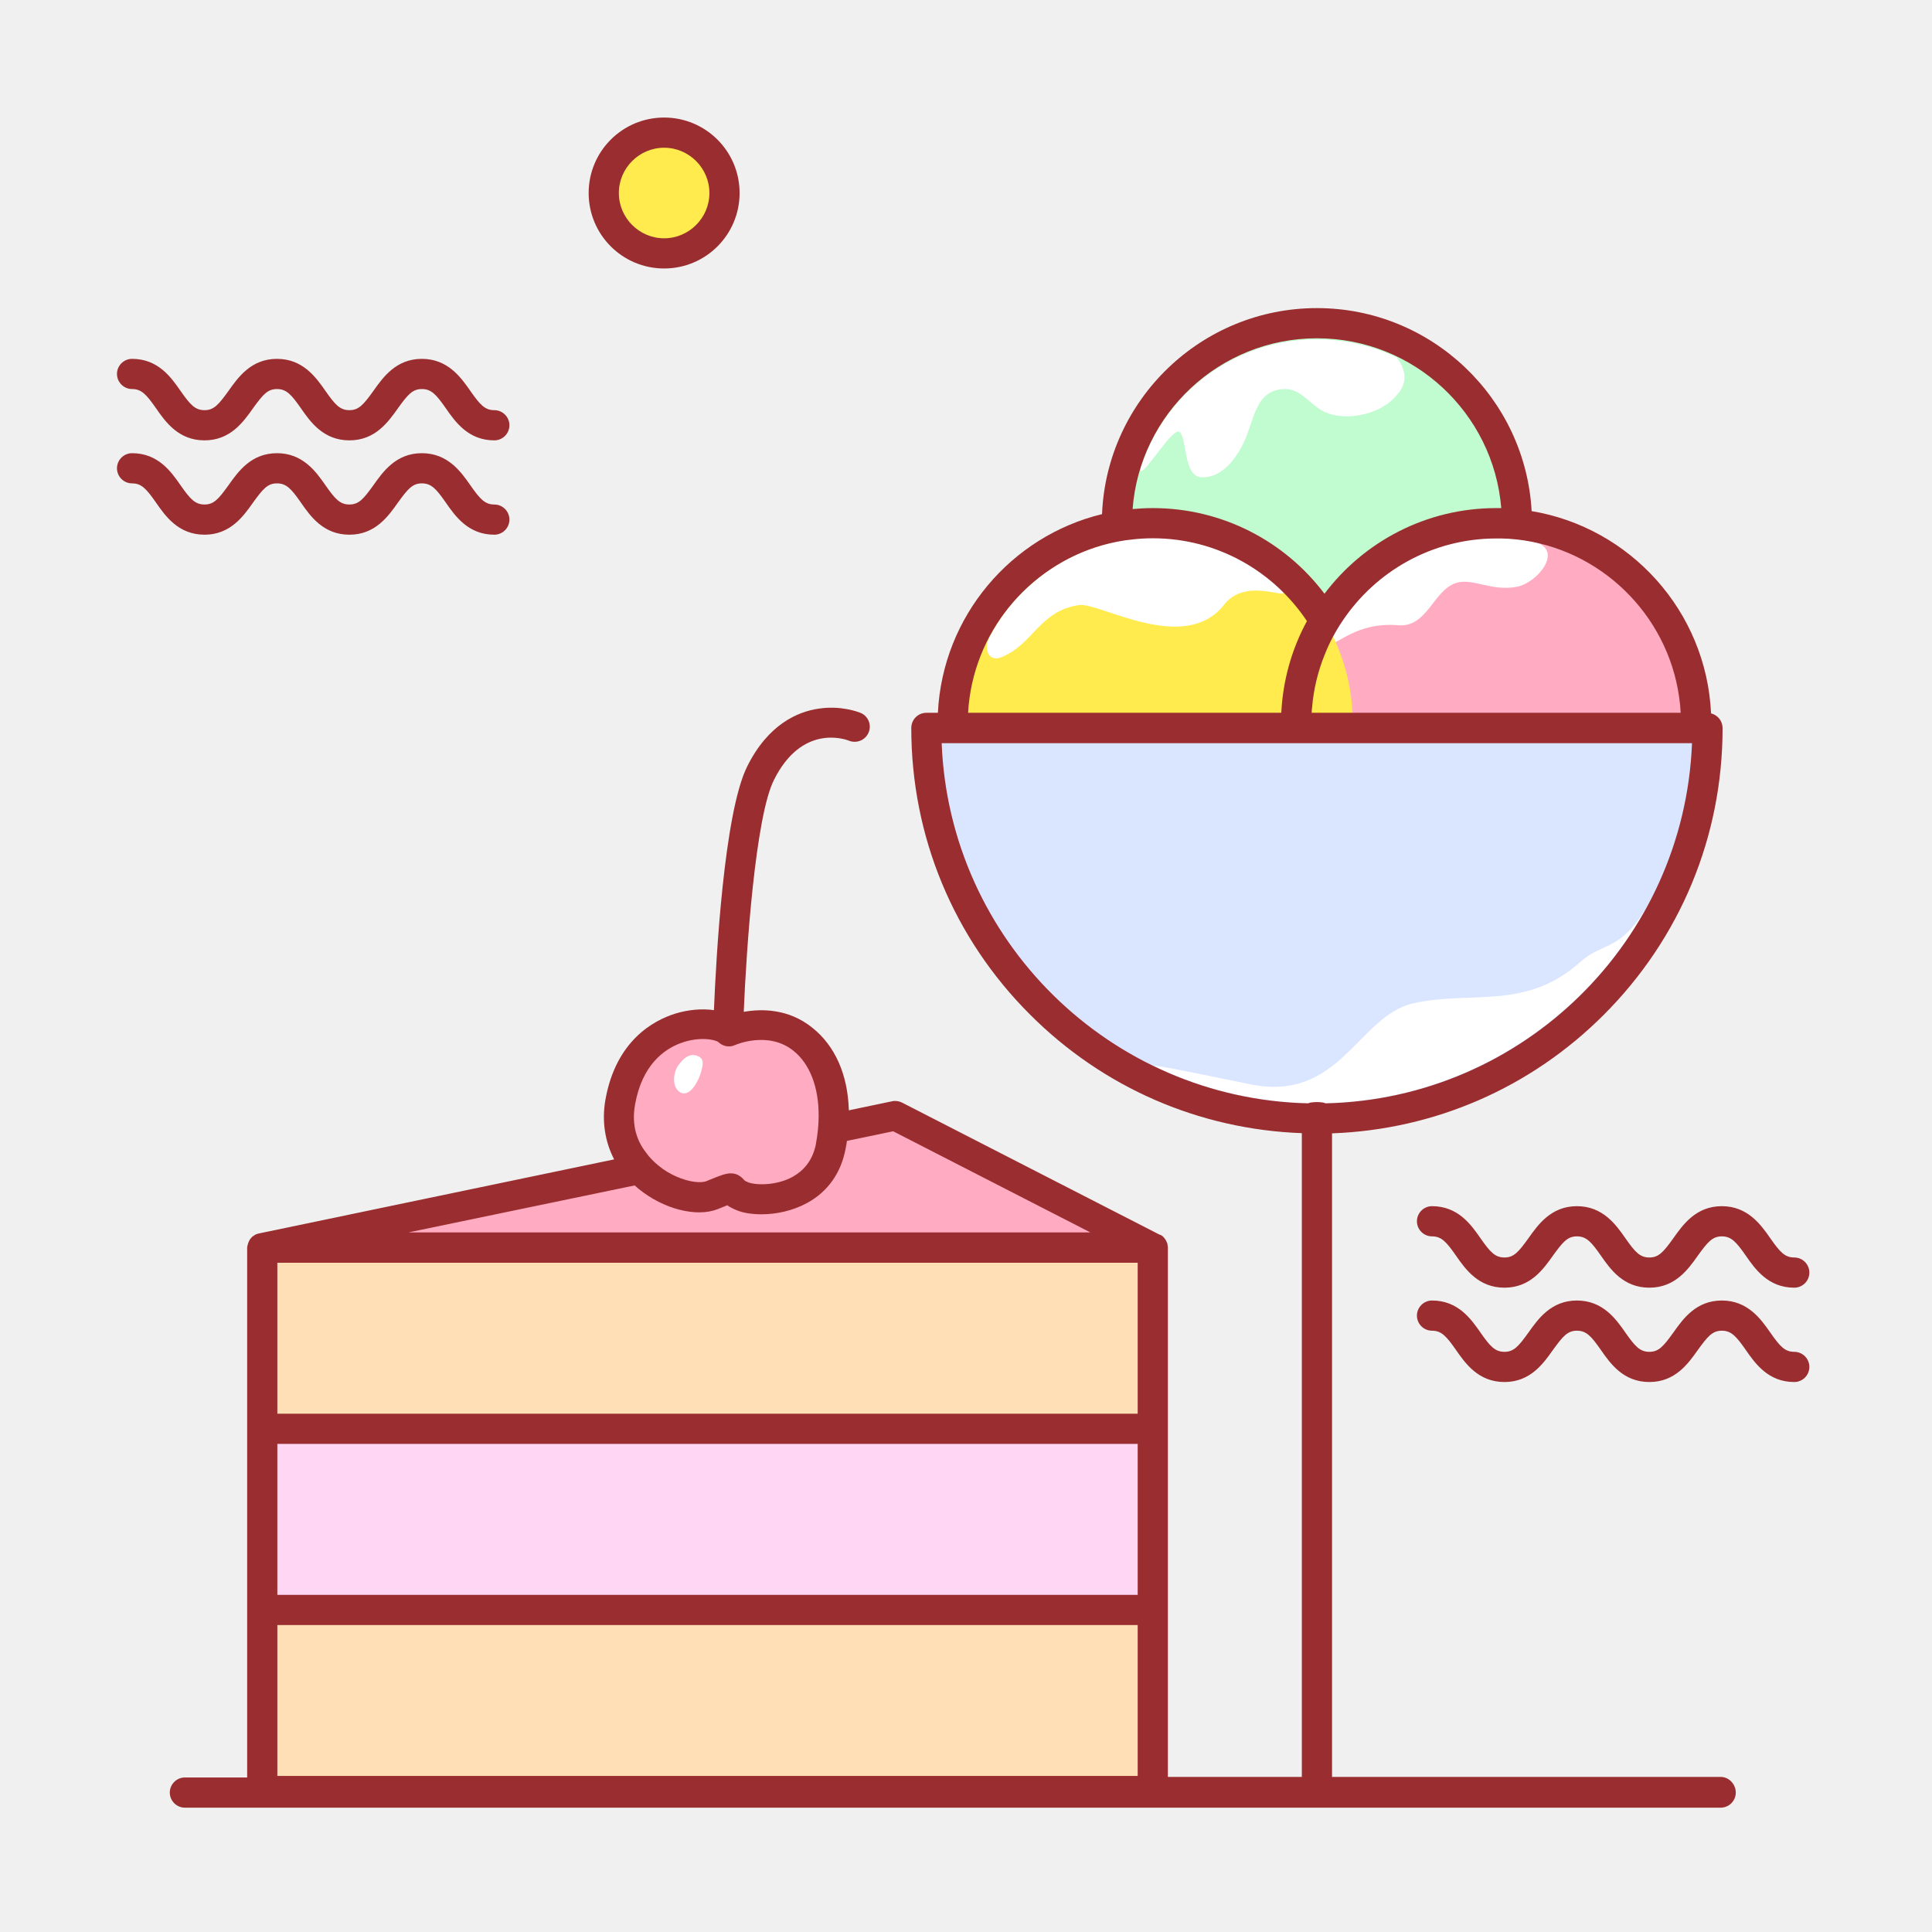
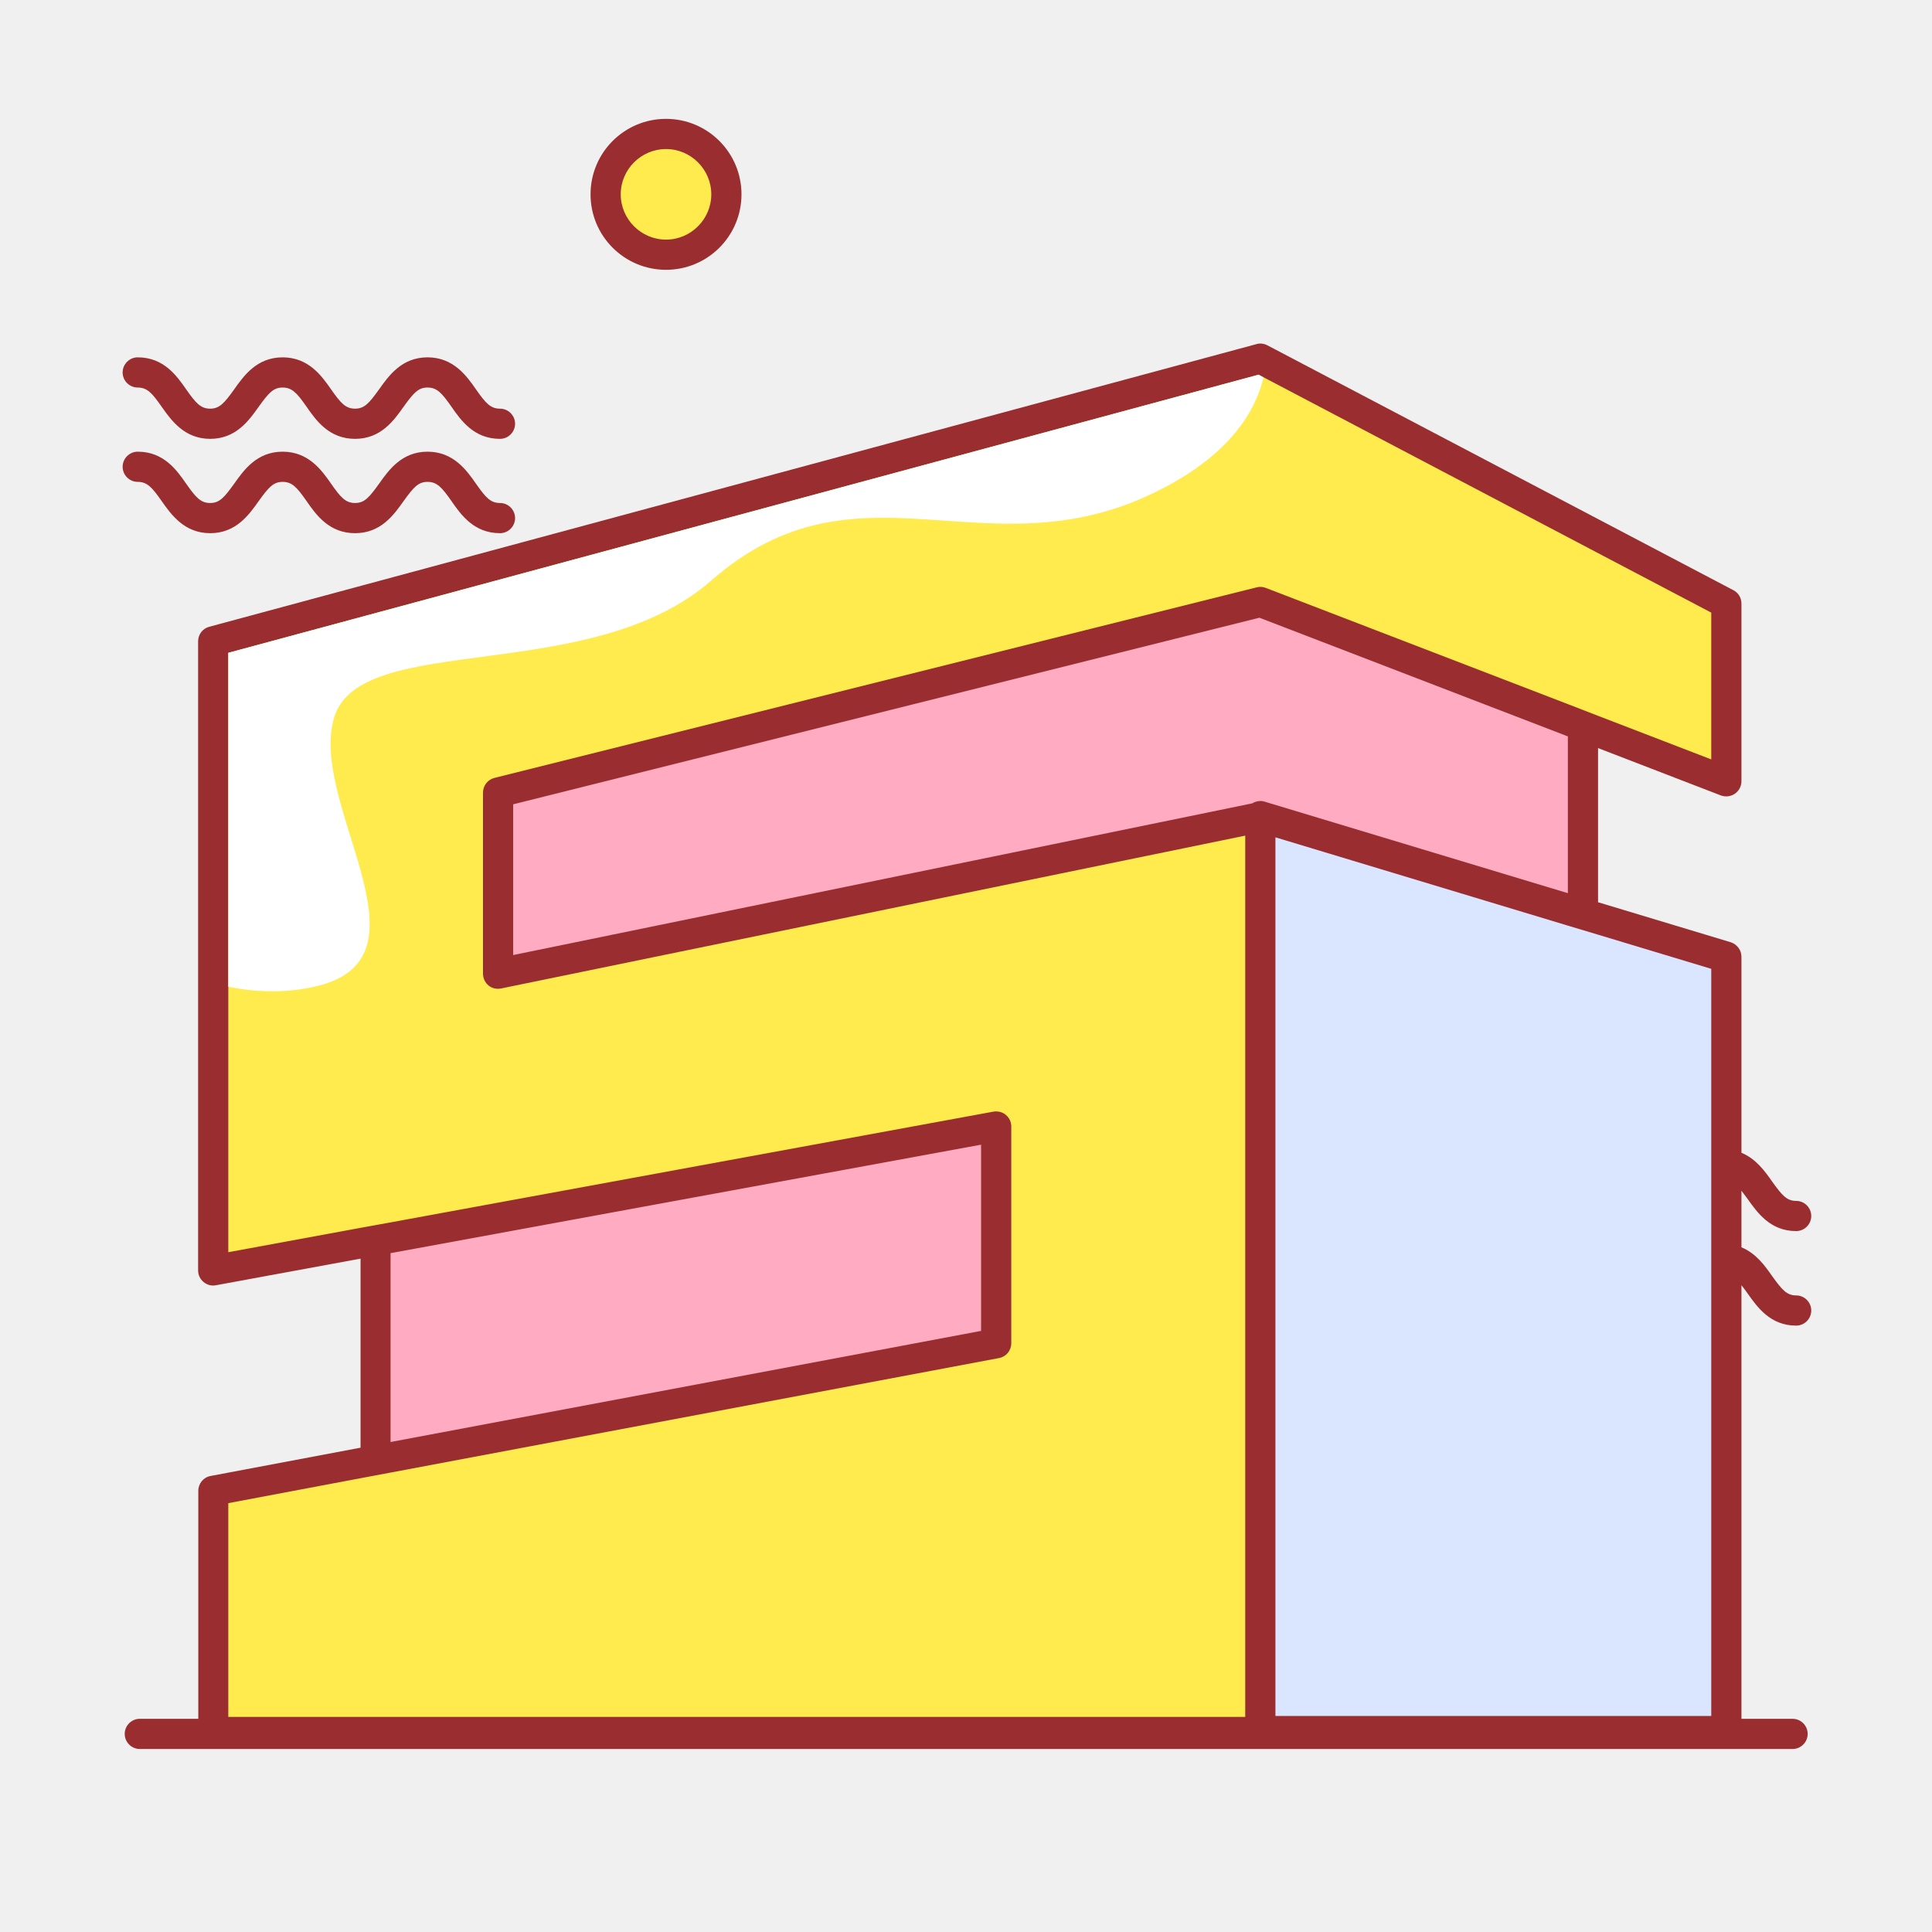
<svg xmlns="http://www.w3.org/2000/svg" width="800px" height="800px" viewBox="0 0 1024 1024" class="icon" version="1.1">
-   <path d="M951 732.5c-13.8 0-20.7-9.8-25.7-17-5.1-7.3-7.7-10.2-12.7-10.2s-7.5 3-12.7 10.2c-5.1 7.2-12 17-25.7 17-13.8 0-20.7-9.8-25.7-17-5.1-7.3-7.7-10.2-12.7-10.2s-7.5 3-12.7 10.2c-5.1 7.2-12 17-25.7 17-13.8 0-20.7-9.8-25.7-17-5.1-7.3-7.7-10.2-12.7-10.2-4.4 0-8-3.6-8-8s3.6-8 8-8c13.8 0 20.7 9.8 25.7 17 5.1 7.3 7.7 10.2 12.7 10.2 5 0 7.5-3 12.7-10.2 5.1-7.2 12-17 25.7-17s20.7 9.8 25.7 17c5.1 7.3 7.7 10.2 12.7 10.2 5 0 7.5-3 12.7-10.2 5.1-7.2 12-17 25.7-17s20.7 9.8 25.7 17c5.1 7.3 7.7 10.2 12.7 10.2 4.4 0 8 3.6 8 8s-3.6 8-8 8zM951 682.5c-13.8 0-20.7-9.8-25.7-17-5.1-7.3-7.7-10.2-12.7-10.2s-7.5 3-12.7 10.2c-5.1 7.2-12 17-25.7 17-13.8 0-20.7-9.8-25.7-17-5.1-7.3-7.7-10.2-12.7-10.2s-7.5 3-12.7 10.2c-5.1 7.2-12 17-25.7 17-13.8 0-20.7-9.8-25.7-17-5.1-7.3-7.7-10.2-12.7-10.2-4.4 0-8-3.6-8-8s3.6-8 8-8c13.8 0 20.7 9.8 25.7 17 5.1 7.3 7.7 10.2 12.7 10.2 5 0 7.5-3 12.7-10.2 5.1-7.2 12-17 25.7-17s20.7 9.8 25.7 17c5.1 7.3 7.7 10.2 12.7 10.2 5 0 7.5-3 12.7-10.2 5.1-7.2 12-17 25.7-17s20.7 9.8 25.7 17c5.1 7.3 7.7 10.2 12.7 10.2 4.4 0 8 3.6 8 8s-3.6 8-8 8zM262 283.4c-13.8 0-20.7-9.8-25.7-17-5.1-7.3-7.7-10.2-12.7-10.2s-7.5 3-12.7 10.2c-5.1 7.2-12 17-25.7 17-13.8 0-20.7-9.8-25.7-17-5.1-7.3-7.7-10.2-12.7-10.2s-7.5 3-12.7 10.2c-5.1 7.2-12 17-25.7 17-13.8 0-20.7-9.8-25.7-17-5.1-7.3-7.7-10.2-12.7-10.2-4.4 0-8-3.6-8-8s3.6-8 8-8c13.8 0 20.7 9.8 25.7 17 5.1 7.3 7.7 10.2 12.7 10.2 5 0 7.5-3 12.7-10.2 5.1-7.2 12-17 25.7-17s20.7 9.8 25.7 17c5.1 7.3 7.7 10.2 12.7 10.2 5 0 7.5-3 12.7-10.2 5.1-7.2 12-17 25.7-17s20.7 9.8 25.7 17c5.1 7.3 7.7 10.2 12.7 10.2 4.4 0 8 3.6 8 8s-3.6 8-8 8zM262 233.4c-13.8 0-20.7-9.8-25.7-17-5.1-7.3-7.7-10.2-12.7-10.2s-7.5 3-12.7 10.2c-5.1 7.2-12 17-25.7 17-13.8 0-20.7-9.8-25.7-17-5.1-7.3-7.7-10.2-12.7-10.2s-7.5 3-12.7 10.2c-5.1 7.2-12 17-25.7 17-13.8 0-20.7-9.8-25.7-17-5.1-7.3-7.7-10.2-12.7-10.2-4.4 0-8-3.6-8-8s3.6-8 8-8c13.8 0 20.7 9.8 25.7 17 5.1 7.3 7.7 10.2 12.7 10.2 5 0 7.5-3 12.7-10.2 5.1-7.2 12-17 25.7-17s20.7 9.8 25.7 17c5.1 7.3 7.7 10.2 12.7 10.2 5 0 7.5-3 12.7-10.2 5.1-7.2 12-17 25.7-17s20.7 9.8 25.7 17c5.1 7.3 7.7 10.2 12.7 10.2 4.4 0 8 3.6 8 8s-3.6 8-8 8z" fill="#9A2D2F" />
-   <path d="M352 102.3m-32 0a32 32 0 1 0 64 0 32 32 0 1 0-64 0Z" fill="#FFEB4D" />
-   <path d="M352 142.3c-22.1 0-40-17.9-40-40s17.9-40 40-40 40 17.9 40 40-17.9 40-40 40z m0-64c-13.2 0-24 10.8-24 24s10.8 24 24 24 24-10.8 24-24-10.8-24-24-24z" fill="#9A2D2F" />
-   <path d="M698 277.3m-106 0a106 106 0 1 0 212 0 106 106 0 1 0-212 0Z" fill="#C0FCD0" />
-   <path d="M793 383.3m-106 0a106 106 0 1 0 212 0 106 106 0 1 0-212 0Z" fill="#FFACC2" />
-   <path d="M793.3 285c-39 0-72.7 22.9-88.5 55.9 4 1.4 13.9-11.4 36.3-9.5 15.2 1.2 18.3-17.7 30-22.2 8.8-3.4 19.3 4.5 32.9 1.8 11.1-2.2 24.6-19.2 9.9-23.6-6.6-1.6-13.5-2.4-20.6-2.4z" fill="#FFFFFF" />
-   <path d="M611 383.3m-106 0a106 106 0 1 0 212 0 106 106 0 1 0-212 0Z" fill="#FFEB4D" />
-   <path d="M604.4 248.6c0 6.8 16.7-22.2 20.7-19.7s2.1 23.2 11.2 24c10 0.9 17.7-7.9 22.5-17.5 5.8-11.5 6-26.8 19.5-29 11.9-2 15.9 9.8 26.5 13 12.5 3.8 27.5-1.4 33.9-8.2 2.9-3.1 10.4-10.2 1.5-21.8-12.8-6.1-27.1-9.5-42.2-9.5-43.9-0.2-81.1 28.8-93.6 68.7zM611.3 285c-37 0-69.3 20.6-86 51-5 8.4-0.9 14.9 5.3 12.4 17-6.7 20.3-24.7 41.3-27.7 10.9-1.6 56 26.7 77-0.3 12.9-16.6 40.7 1.7 28.2-9.9-17.3-15.8-40.4-25.5-65.8-25.5z" fill="#FFFFFF" />
-   <path d="M491 385.9c0 114.3 92.7 206.9 207 206.9s207-92.6 207-206.9v-0.1H491v0.1z" fill="#DAE5FF" />
-   <path d="M873.9 478.8c-14.8 26-24.3 20.3-36 30.8-29.1 26.3-58 15.2-88.9 22.2-29.3 6.7-38.7 52.6-86.3 42.9-27.9-5.7-51.3-10.6-50.9-9.6 26.1 12.6 55.4 19.7 86.2 19.7 76.1-0.1 142.4-43.1 175.9-106z" fill="#FFFFFF" />
-   <path d="M139 661.3h472v288H139z" fill="#FFE0B6" />
-   <path d="M611 661.3H139l335.6-70z" fill="#FFACC2" />
-   <path d="M139 757.3h472v96H139z" fill="#FFD7F5" />
-   <path d="M386.3 546.2s21.8-9.8 39.1 4c13.1 10.5 19.7 30.6 14.8 56.8-5.3 28.7-36.7 30.7-46.7 26.7s-0.9-6.8-16.3-0.7c-15.3 6.1-55.2-12.5-48.6-49.5 8.1-44.7 49.7-45.3 57.7-37.3z" fill="#FFACC2" />
-   <path d="M912 941.8H706V600.7c54.4-2 105.3-24.1 144-62.8 40.6-40.6 63-94.5 63-151.9v-0.1c0-3.8-2.6-6.9-6.1-7.8-2.5-54.1-42.8-98.5-95.1-107.2-3.3-59.9-53.1-107.6-113.8-107.6-61.3 0-111.4 48.6-113.9 109.2-48.2 11.7-84.5 54.1-87 105.3H491c-4.4 0-7.9 3.5-8 7.9v0.2c0 57.4 22.4 111.4 63 151.9 38.7 38.7 89.6 60.8 144 62.8v341.2h-71V661.3c0-0.5-0.1-1-0.2-1.5v-0.2c0-0.2-0.1-0.3-0.1-0.5 0-0.1-0.1-0.2-0.1-0.3 0-0.1-0.1-0.3-0.2-0.4 0-0.1-0.1-0.2-0.1-0.3-0.1-0.2-0.1-0.3-0.2-0.4 0-0.1-0.1-0.1-0.1-0.2-0.2-0.4-0.5-0.8-0.8-1.2 0 0 0-0.1-0.1-0.1-0.1-0.2-0.3-0.3-0.4-0.5l-0.1-0.1-0.4-0.4c-0.1 0-0.1-0.1-0.2-0.1-0.1-0.1-0.3-0.2-0.4-0.3-0.1 0-0.1-0.1-0.2-0.1-0.1-0.1-0.3-0.2-0.4-0.2-0.1 0-0.2-0.1-0.3-0.1h-0.1l-136.5-70c-1.6-0.8-3.5-1.1-5.3-0.7l-22.9 4.8c-0.5-18.7-7.2-34.2-19.5-43.9-12.5-10-26.7-10-36.2-8.3 1.4-33.7 6.2-103.3 16-122.9 14.7-29.5 37.3-21.8 39.8-20.8 4.1 1.6 8.7-0.3 10.4-4.4 1.7-4.1-0.3-8.8-4.4-10.4-1-0.4-10.2-4-22.1-2.2-11.1 1.6-26.8 8.3-37.9 30.7-12.3 24.7-16.5 102.1-17.6 129.1-6.3-0.9-13.6-0.3-20.7 1.9-11.3 3.6-31.2 14.2-36.8 45.5-2 11.3-0.3 22.2 4.6 31.7l-188 39.2c-0.5 0.1-1 0.3-1.5 0.4-0.1 0.1-0.3 0.1-0.4 0.2-0.1 0-0.2 0.1-0.3 0.1-0.1 0.1-0.2 0.1-0.3 0.2-0.1 0.1-0.2 0.1-0.3 0.2-0.1 0.1-0.2 0.1-0.3 0.2-0.1 0.1-0.2 0.2-0.3 0.2-0.1 0.1-0.2 0.2-0.3 0.2l-0.3 0.3-0.3 0.3c-0.1 0.1-0.2 0.2-0.2 0.3l-0.3 0.3c-0.1 0.1-0.1 0.2-0.2 0.3-0.1 0.1-0.2 0.2-0.2 0.4-0.1 0.1-0.1 0.2-0.2 0.3-0.1 0.1-0.1 0.3-0.2 0.4 0 0.1-0.1 0.2-0.1 0.3-0.1 0.1-0.1 0.3-0.2 0.4 0 0.1-0.1 0.2-0.1 0.3 0 0.1-0.1 0.3-0.1 0.4 0 0.1-0.1 0.2-0.1 0.3 0 0.1-0.1 0.3-0.1 0.4 0 0.1 0 0.2-0.1 0.4 0 0.1 0 0.3-0.1 0.4v281.2H98c-4.4 0-8 3.6-8 8s3.6 8 8 8h814c4.4 0 8-3.6 8-8s-3.6-8.3-8-8.3zM336.6 585.4c3.7-20.8 15.2-29.2 24.1-32.5 9.9-3.7 18.3-1.9 20-0.6 2.4 2.3 5.9 3 8.9 1.6 0.2-0.1 17.5-7.7 30.9 3 8.8 7 13.5 19.5 13.4 34.7 0 4.6-0.5 9.4-1.4 14.4-0.1 0.8-0.3 1.6-0.5 2.3-1.8 6.9-5.8 12-11.8 15.4-9.1 5-20 4.4-23.5 3-1.8-0.7-2.2-1.1-2.4-1.4-2.2-2.5-4.5-3.4-6.9-3.4-2.8 0-5.7 1.2-9 2.5-1.1 0.4-2.4 1-3.9 1.6-2.9 1.2-9.2 0.6-16-2.4-3.2-1.4-6.5-3.3-9.6-5.9-2.3-1.9-4.7-4.2-6.7-7.1-4.5-5.8-7.6-14.2-5.6-25.2z m-0.2 42.9c0.7 0.7 1.5 1.3 2.2 1.9 13 10.6 30.5 15.1 41.7 10.7 1.6-0.6 2.9-1.2 4-1.6 0.4-0.2 0.8-0.3 1.1-0.5 1.3 0.9 3 1.8 5.2 2.7 3.4 1.4 8 2.1 13.1 2.1 7.6 0 16.4-1.8 24.1-6 11-6 18-16 20.4-28.8 0.3-1.4 0.5-2.8 0.7-4.1l24.5-5.1 104.5 53.6H216.5l119.9-24.9z m-189.4 41h456v80H147v-80z m0 96h456v80H147v-80z m0 96h456v80H147v-80z m743.8-483.5H695.2c0-0.8 0.1-1.7 0.2-2.5 0.8-9.9 3.1-19.4 6.7-28.3 2.5-6.3 5.6-12.2 9.3-17.7 17.6-26.4 47.6-43.9 81.7-43.9h2.7c5.4 0.1 10.7 0.7 15.9 1.7 43.3 8.4 76.6 45.5 79.1 90.7zM698 179.3c51.4 0 93.6 39.7 97.7 90H793c-37.1 0-70.2 17.8-91 45.4-20.8-27.6-53.9-45.4-91-45.4-3.6 0-7.2 0.2-10.7 0.5 3.8-50.5 46.2-90.5 97.7-90.5zM584.6 288.9c5.1-1.4 10.4-2.5 15.8-3 3.5-0.4 7-0.6 10.6-0.6 34.1 0 64.1 17.5 81.7 43.9-7.3 13.4-11.9 28.4-13.3 44.3-0.1 1.4-0.2 2.8-0.3 4.3h-166c2.4-42.4 32-77.8 71.5-88.9z m108.8 295.9c-105-2.4-190.2-86.4-194.3-190.9h397.7c-4.1 104.5-89.3 188.6-194.3 190.9-1.2-0.9-7.8-0.9-9.1 0z" fill="#9A2D2F" />
-   <path d="M358.7 566s4.3-7.9 9.7-6.7c5.3 1.2 4.3 4.8 3.1 9.1-1.1 4-5.3 12.6-10.2 10.9-4.2-1.5-5.2-7.8-2.6-13.3z" fill="#FFFFFF" />
+   <path d="M265 282.6c-13.8 0-20.7-9.8-25.7-17-5.1-7.3-7.7-10.2-12.7-10.2s-7.5 3-12.7 10.2c-5.1 7.2-12 17-25.7 17-13.8 0-20.7-9.8-25.7-17-5.1-7.3-7.7-10.2-12.7-10.2s-7.5 3-12.7 10.2c-5.1 7.2-12 17-25.7 17s-20.7-9.9-25.7-17c-5.1-7.3-7.7-10.2-12.7-10.2-4.4 0-8-3.6-8-8s3.6-8 8-8c13.8 0 20.7 9.8 25.7 17 5.1 7.3 7.7 10.2 12.7 10.2s7.5-3 12.7-10.2c5.1-7.2 12-17 25.7-17s20.7 9.8 25.7 17c5.1 7.3 7.7 10.2 12.7 10.2 5 0 7.5-3 12.7-10.2 5.1-7.2 12-17 25.7-17s20.7 9.8 25.7 17c5.1 7.3 7.7 10.2 12.7 10.2 4.4 0 8 3.6 8 8s-3.6 8-8 8zM265 232.6c-13.8 0-20.7-9.8-25.7-17-5.1-7.3-7.7-10.2-12.7-10.2s-7.5 3-12.7 10.2c-5.1 7.2-12 17-25.7 17-13.8 0-20.7-9.8-25.7-17-5.1-7.3-7.7-10.2-12.7-10.2s-7.5 3-12.7 10.2c-5.1 7.2-12 17-25.7 17s-20.7-9.9-25.7-17c-5.1-7.3-7.7-10.2-12.7-10.2-4.4 0-8-3.6-8-8s3.6-8 8-8c13.8 0 20.7 9.8 25.7 17 5.1 7.3 7.7 10.2 12.7 10.2s7.5-3 12.7-10.2c5.1-7.2 12-17 25.7-17s20.7 9.8 25.7 17c5.1 7.3 7.7 10.2 12.7 10.2 5 0 7.5-3 12.7-10.2 5.1-7.2 12-17 25.7-17s20.7 9.8 25.7 17c5.1 7.3 7.7 10.2 12.7 10.2 4.4 0 8 3.6 8 8s-3.6 8-8 8z" fill="#9A2D2F" />
+   <path d="M353 103m-32 0a32 32 0 1 0 64 0 32 32 0 1 0-64 0Z" fill="#FFEB4D" />
+   <path d="M353 143c-22.1 0-40-17.9-40-40s17.9-40 40-40 40 17.9 40 40-17.9 40-40 40z m0-64c-13.2 0-24 10.8-24 24s10.8 24 24 24 24-10.8 24-24-10.8-24-24-24z" fill="#9A2D2F" />
+   <path d="M839 918.5H199v-562l476-105 164 105z" fill="#FFACC2" />
+   <path d="M264 516v-96l404-101 247 95.1v-94.3L668 190 113 339.8v333.5L528 597v115l-415 78.1V918h802V507.6L668 433z" fill="#FFEB4D" />
+   <path d="M668 917.5h247V507.1l-247-74.6z" fill="#DAE5FF" />
+   <path d="M926.3 685.6c5.1 7.2 12 17 25.7 17 4.4 0 8-3.6 8-8s-3.6-8-8-8c-5 0-7.5-3-12.7-10.2-3.7-5.3-8.5-12.1-16.3-15.3v-30c1 1.3 2 2.7 3.3 4.4 5.1 7.2 12 17 25.7 17 4.4 0 8-3.6 8-8s-3.6-8-8-8c-5 0-7.5-3-12.7-10.2-3.7-5.3-8.5-12.1-16.3-15.3V507.1c0-3.5-2.3-6.6-5.7-7.7L847 478.2v-81.7l65.1 25.1c2.5 0.9 5.2 0.6 7.4-0.9s3.5-4 3.5-6.6v-94.2c0-3-1.6-5.7-4.3-7.1L671.7 183c-1.8-0.9-3.9-1.2-5.8-0.6l-555 149.8c-3.5 0.9-5.9 4.1-5.9 7.7v333.5c0 2.4 1.1 4.6 2.9 6.1 1.8 1.5 4.2 2.2 6.6 1.7l76.6-14.1v100.2l-79.5 15c-3.8 0.7-6.5 4-6.5 7.9V911h-31c-4.4 0-8 3.6-8 8s3.6 8 8 8h876c4.4 0 8-3.6 8-8s-3.6-8-8-8H923V681.2c1 1.2 2.1 2.7 3.3 4.4zM676 443.8l155 46.8 16 4.8 60 18.1v396H676V443.8z m155 29.6l-160.7-48.5c-2.2-0.7-4.6-0.3-6.6 0.9L272 506.2v-79.9l395.5-98.9L831 390.3v83.1zM207 664.2l313-57.5v98.7l-313 58.9V664.2z m-86 132.5l70-13.2 16-3 322.5-60.7c3.8-0.7 6.5-4 6.5-7.9V597c0-2.4-1.1-4.6-2.9-6.1-1.8-1.5-4.2-2.1-6.6-1.7L207 647.9l-16 2.9-70 12.9V346l546.1-147.4L907 324.7v77.8l-60-23.1-16-6.2-160.1-61.6c-1.5-0.6-3.2-0.7-4.8-0.3l-404 101c-3.6 0.9-6.1 4.1-6.1 7.8v96c0 2.4 1.1 4.7 2.9 6.2s4.3 2.1 6.7 1.6l394.4-81V910H121V796.7z" fill="#9A2D2F" />
+   <path d="M121 346v177c15.4 3.1 31.7 3.5 48-0.6 63-16.1-6.3-97.3 8.3-142.7 14.7-45.3 135.7-16 199.7-72 78-68.2 145-2.8 235-46.7 37.8-18.4 52.9-41 57.7-61l-2.7-1.4L121 346z" fill="#FFFFFF" />
</svg>
